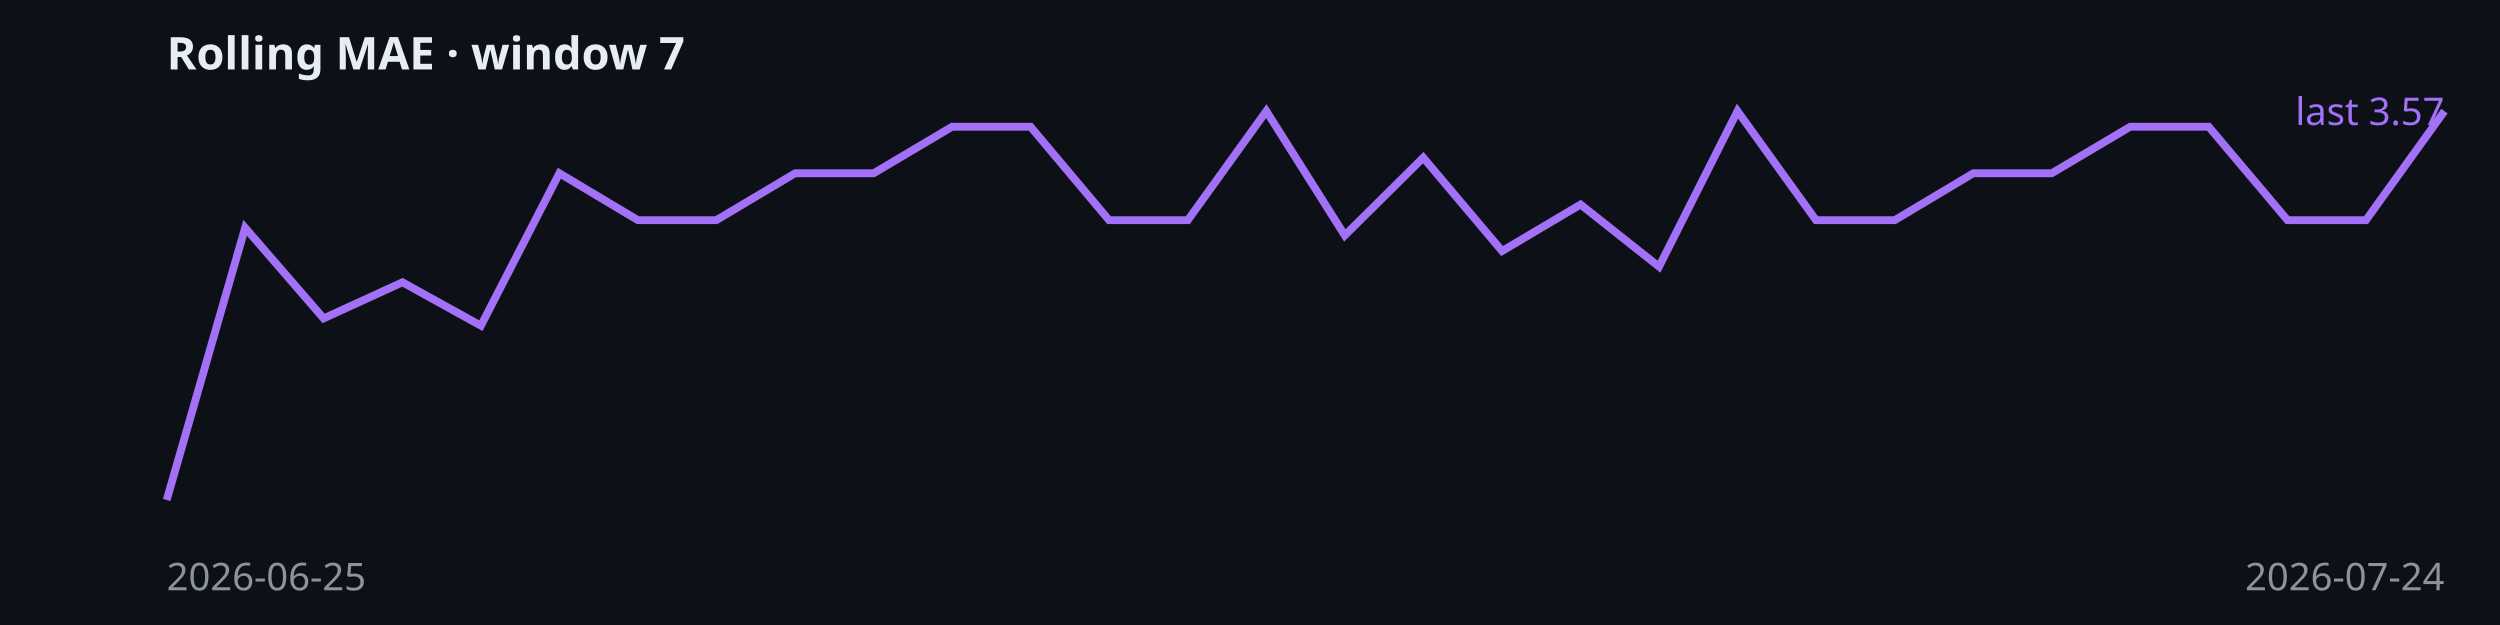
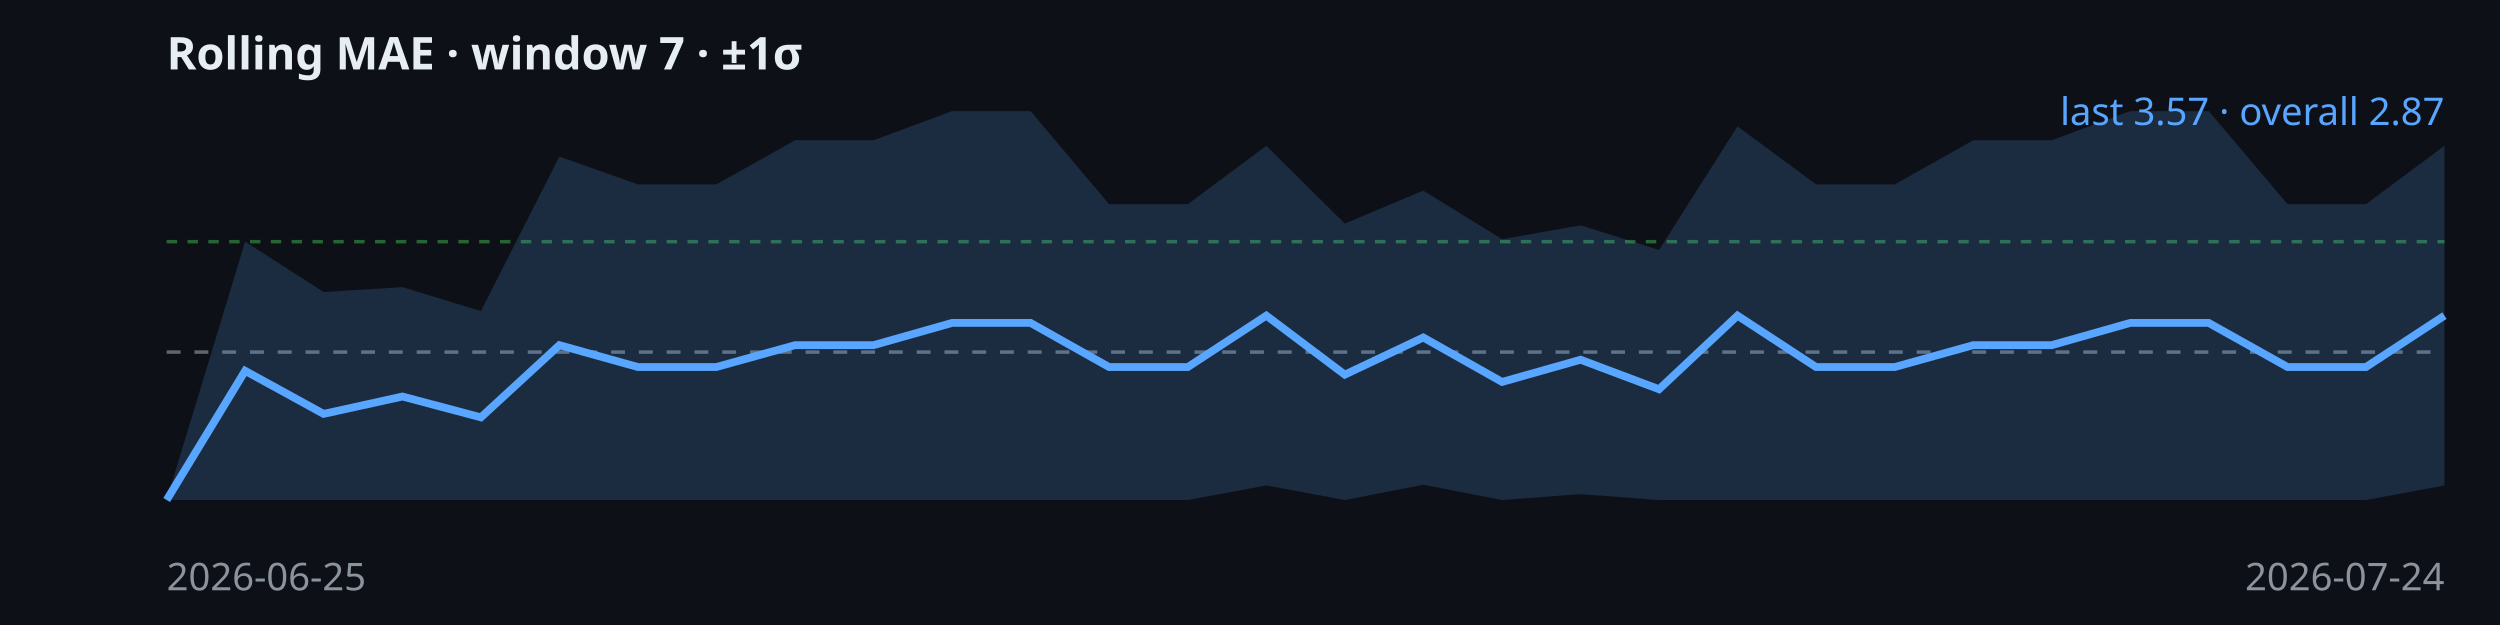
<svg xmlns="http://www.w3.org/2000/svg" width="720" height="180" viewBox="0 0 720 180">
  <rect width="100%" height="100%" fill="#0d1117" />
-   <text x="48" y="20" fill="#e6edf3" font-family="ui-sans-serif,system-ui" font-size="13" font-weight="600">Rolling MAE · window 7</text>
-   <path d="M48.0,144.0 L70.6,65.6 L93.2,91.7 L115.9,81.3 L138.5,93.8 L161.1,49.9 L183.7,63.4 L206.3,63.4 L229.0,49.9 L251.6,49.9 L274.2,36.5 L296.8,36.5 L319.4,63.4 L342.1,63.4 L364.7,32.0 L387.3,67.8 L409.9,45.4 L432.6,72.3 L455.2,58.9 L477.8,76.8 L500.4,32.0 L523.0,63.4 L545.7,63.4 L568.3,49.9 L590.9,49.9 L613.5,36.5 L636.1,36.5 L658.8,63.4 L681.4,63.4 L704.0,32.0" fill="none" stroke="#a371f7" stroke-width="2.25" />
+   <text x="48" y="20" fill="#e6edf3" font-family="ui-sans-serif,system-ui" font-size="13" font-weight="600">Rolling MAE · window 7 · ±1σ</text>
+   <line x1="48" y1="69.6" x2="704" y2="69.6" stroke="#3fb950" stroke-width="1" stroke-dasharray="3 3" opacity="0.5" />
+   <line x1="48" y1="101.4" x2="704" y2="101.4" stroke="#8b949e" stroke-width="1" stroke-dasharray="4 4" opacity="0.65" />
+   <path d="M48.0,144.0 L70.6,69.6 L93.2,84.1 L115.9,82.7 L138.5,89.6 L161.1,45.1 L183.7,53.1 L206.3,53.1 L229.0,40.4 L251.6,40.4 L274.2,32.0 L296.8,32.0 L319.4,58.8 L342.1,58.8 L364.7,42.0 L387.3,64.4 L409.9,54.9 L432.6,68.9 L455.2,64.9 L477.8,72.0 L500.4,36.4 L523.0,53.1 L545.7,53.1 L568.3,40.4 L590.9,40.4 L613.5,32.0 L636.1,32.0 L658.8,58.8 L681.4,58.8 L704.0,42.0 L704.0,139.8 L681.4,144.0 L658.8,144.0 L636.1,144.0 L613.5,144.0 L590.9,144.0 L568.3,144.0 L545.7,144.0 L523.0,144.0 L500.4,144.0 L477.8,144.0 L455.2,142.3 L432.6,144.0 L409.9,139.6 L387.3,144.0 L364.7,139.8 L342.1,144.0 L319.4,144.0 L296.8,144.0 L274.2,144.0 L251.6,144.0 L229.0,144.0 L206.3,144.0 L183.7,144.0 L161.1,144.0 L138.5,144.0 L115.9,144.0 L93.2,144.0 L70.6,144.0 L48.0,144.0 Z" fill="#58a6ff" opacity="0.18" />
+   <path d="M48.0,144.0 L70.6,106.8 L93.2,119.2 L115.9,114.2 L138.5,120.2 L161.1,99.4 L183.7,105.7 L206.3,105.7 L229.0,99.4 L251.6,99.4 L274.2,93.0 L296.8,93.0 L319.4,105.7 L342.1,105.7 L364.7,90.9 L387.3,107.9 L409.9,97.2 L432.6,110.0 L455.2,103.6 L477.8,112.1 L500.4,90.9 L523.0,105.7 L545.7,105.7 L568.3,99.4 L590.9,99.4 L613.5,93.0 L636.1,93.0 L658.8,105.7 L681.4,105.7 L704.0,90.9" fill="none" stroke="#58a6ff" stroke-width="2.25" />
  <text x="48" y="170" fill="#8b949e" font-size="11" font-family="ui-sans-serif,system-ui">2026-06-25</text>
  <text x="704" y="170" fill="#8b949e" font-size="11" text-anchor="end" font-family="ui-sans-serif,system-ui">2026-07-24</text>
-   <text x="704" y="36" fill="#a371f7" font-size="11" text-anchor="end" font-family="ui-sans-serif,system-ui">last 3.57</text>
+   <text x="704" y="36" fill="#58a6ff" font-size="11" text-anchor="end" font-family="ui-sans-serif,system-ui">last 3.57 · overall 2.87</text>
</svg>
